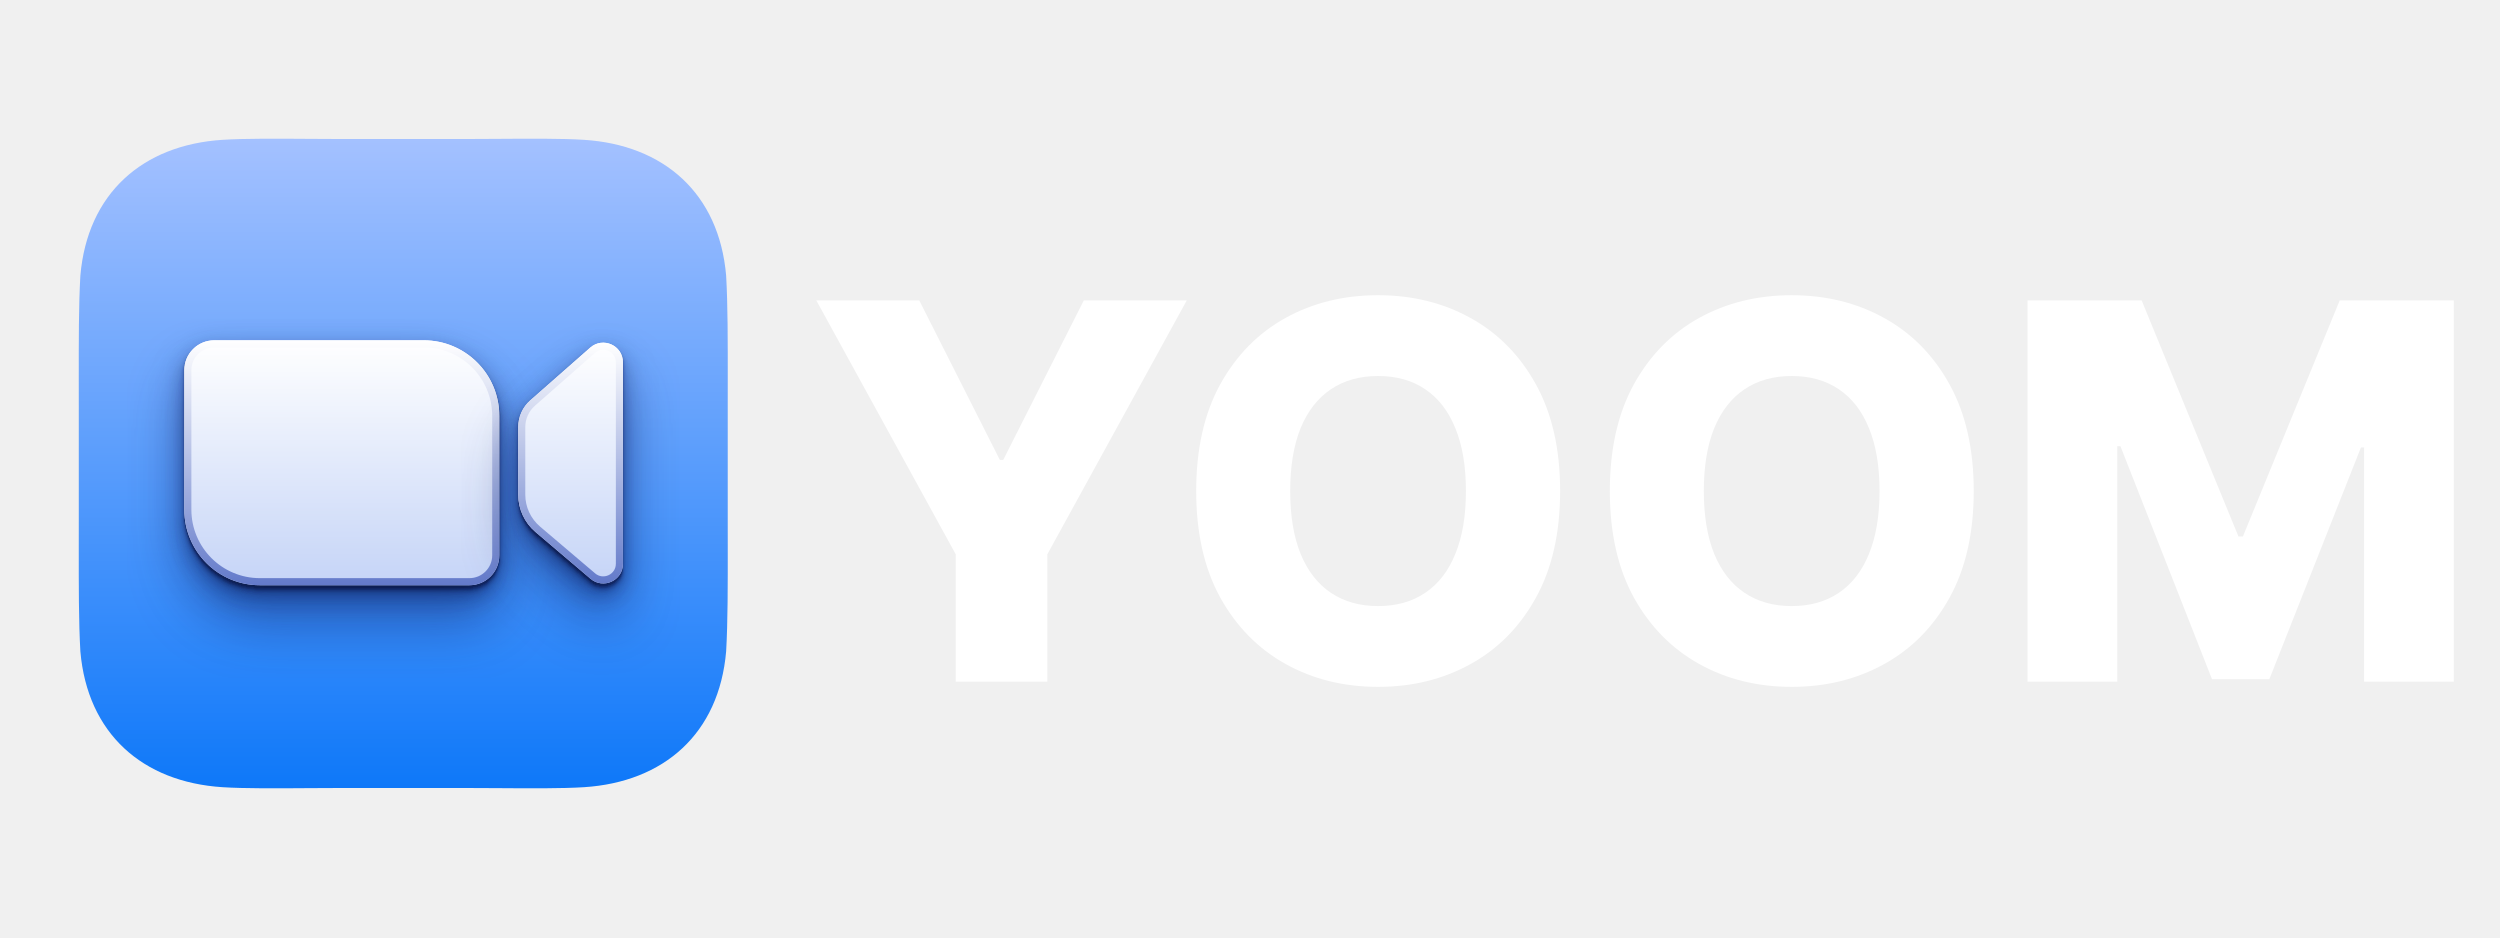
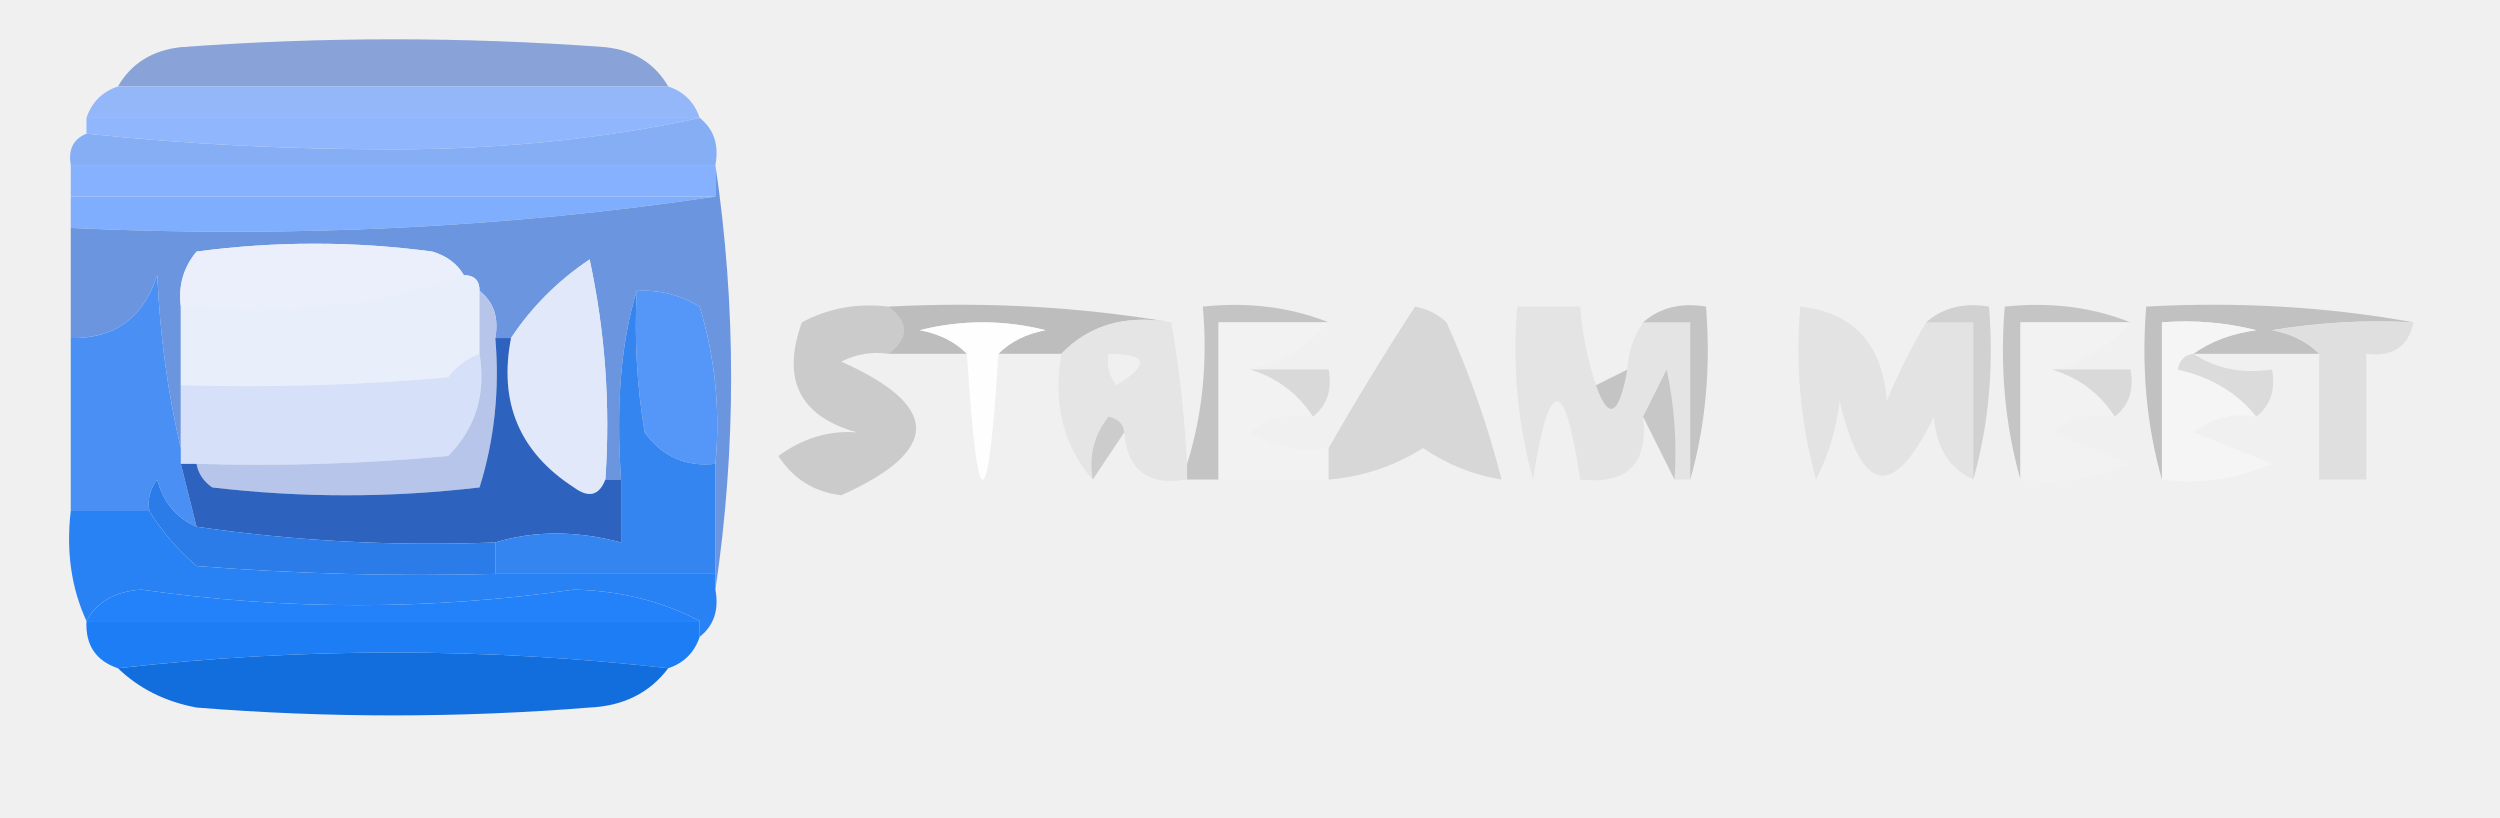
- <svg xmlns="http://www.w3.org/2000/svg" width="200" height="75" viewBox="0 0 159 52" fill="none">
-   <path d="M19.672 5.019C20.438 5.025 21.203 5.03 21.933 5.03H29.362C30.092 5.03 30.857 5.025 31.622 5.019C33.682 5.005 35.746 4.991 37.142 5.08C42.226 5.406 45.733 8.486 46.183 13.72C46.29 15.601 46.288 17.867 46.285 20.539V20.54C46.284 20.999 46.284 21.469 46.284 21.952V29.381C46.284 29.864 46.284 30.334 46.285 30.793C46.288 33.465 46.29 35.731 46.183 37.612C45.733 42.847 42.226 45.927 37.142 46.253C35.746 46.342 33.682 46.328 31.622 46.313C30.857 46.308 30.092 46.303 29.362 46.303H21.933C21.203 46.303 20.438 46.308 19.672 46.313C17.612 46.328 15.549 46.342 14.152 46.253C9.068 45.927 5.562 42.847 5.111 37.612C5.004 35.732 5.007 33.466 5.01 30.794V30.793C5.01 30.334 5.011 29.864 5.011 29.381V21.952C5.011 21.469 5.01 20.999 5.01 20.54V20.539C5.007 17.867 5.004 15.601 5.111 13.72C5.562 8.486 9.068 5.406 14.152 5.08C15.549 4.991 17.612 5.005 19.672 5.019Z" fill="url(#paint0_linear_2973_971)" />
-   <g filter="url(#filter0_dddddd_2973_971)">
-     <path d="M11.721 19.735C11.721 18.684 12.573 17.831 13.624 17.831H26.948C29.603 17.831 31.756 19.984 31.756 22.64V31.506C31.756 32.557 30.904 33.409 29.853 33.409H16.529C13.873 33.409 11.721 31.256 11.721 28.6V19.735Z" fill="url(#paint1_linear_2973_971)" />
-     <path d="M13.624 18.057H26.948C29.479 18.057 31.53 20.109 31.53 22.64V31.506C31.53 32.432 30.779 33.183 29.853 33.183H16.529C13.998 33.183 11.946 31.131 11.946 28.6V19.735C11.946 18.808 12.697 18.057 13.624 18.057Z" stroke="url(#paint2_linear_2973_971)" stroke-width="0.451" />
+ <svg xmlns="http://www.w3.org/2000/svg" version="1.1" width="159px" height="52px" style="shape-rendering:geometricPrecision; text-rendering:geometricPrecision; image-rendering:optimizeQuality; fill-rule:evenodd; clip-rule:evenodd">
+   <g>
+     <path style="opacity:0.992" fill="#88a2d9" d="M 42.5,5.5 C 30.833,5.5 19.167,5.5 7.5,5.5C 8.347,4.034 9.68,3.2 11.5,3C 20.5,2.333 29.5,2.333 38.5,3C 40.32,3.2 41.653,4.034 42.5,5.5 Z" />
  </g>
-   <g filter="url(#filter1_dddddd_2973_971)">
-     <path d="M32.958 23.346C32.958 22.699 33.237 22.082 33.723 21.654L37.54 18.296C38.349 17.584 39.62 18.159 39.62 19.236V32.042C39.62 33.109 38.37 33.687 37.557 32.996L34.053 30.019C33.358 29.429 32.958 28.564 32.958 27.653V23.346Z" fill="url(#paint3_linear_2973_971)" />
-     <path d="M33.872 21.823L37.689 18.465C38.353 17.882 39.394 18.353 39.394 19.236V32.042C39.394 32.917 38.37 33.391 37.703 32.825L34.199 29.848C33.555 29.3 33.183 28.498 33.183 27.653V23.346C33.183 22.763 33.434 22.209 33.872 21.823Z" stroke="url(#paint4_linear_2973_971)" stroke-width="0.451" />
+   <g>
+     <path style="opacity:1" fill="#94b7f9" d="M 7.5,5.5 C 19.167,5.5 30.833,5.5 42.5,5.5C 43.5,5.833 44.167,6.5 44.5,7.5C 31.5,7.5 18.5,7.5 5.5,7.5C 5.833,6.5 6.5,5.833 7.5,5.5 Z" />
  </g>
-   <path d="M51.918 15.294H58.465L63.591 25.44H63.804L68.93 15.294H75.478L66.61 31.442V39.54H60.785V31.442L51.918 15.294ZM99.224 27.417C99.224 30.085 98.711 32.346 97.684 34.201C96.659 36.056 95.269 37.465 93.517 38.427C91.773 39.39 89.816 39.872 87.645 39.872C85.467 39.872 83.505 39.386 81.761 38.416C80.017 37.445 78.632 36.036 77.606 34.189C76.587 32.334 76.078 30.077 76.078 27.417C76.078 24.749 76.587 22.488 77.606 20.633C78.632 18.779 80.017 17.37 81.761 16.407C83.505 15.444 85.467 14.963 87.645 14.963C89.816 14.963 91.773 15.444 93.517 16.407C95.269 17.37 96.659 18.779 97.684 20.633C98.711 22.488 99.224 24.749 99.224 27.417ZM93.233 27.417C93.233 25.839 93.008 24.505 92.558 23.416C92.116 22.326 91.477 21.502 90.64 20.941C89.812 20.381 88.813 20.101 87.645 20.101C86.485 20.101 85.486 20.381 84.65 20.941C83.813 21.502 83.17 22.326 82.72 23.416C82.278 24.505 82.057 25.839 82.057 27.417C82.057 28.996 82.278 30.329 82.72 31.419C83.17 32.508 83.813 33.333 84.65 33.893C85.486 34.453 86.485 34.734 87.645 34.734C88.813 34.734 89.812 34.453 90.64 33.893C91.477 33.333 92.116 32.508 92.558 31.419C93.008 30.329 93.233 28.996 93.233 27.417ZM125.53 27.417C125.53 30.085 125.017 32.346 123.991 34.201C122.965 36.056 121.576 37.465 119.824 38.427C118.079 39.39 116.122 39.872 113.951 39.872C111.773 39.872 109.812 39.386 108.067 38.416C106.323 37.445 104.938 36.036 103.912 34.189C102.894 32.334 102.385 30.077 102.385 27.417C102.385 24.749 102.894 22.488 103.912 20.633C104.938 18.779 106.323 17.37 108.067 16.407C109.812 15.444 111.773 14.963 113.951 14.963C116.122 14.963 118.079 15.444 119.824 16.407C121.576 17.37 122.965 18.779 123.991 20.633C125.017 22.488 125.53 24.749 125.53 27.417ZM119.539 27.417C119.539 25.839 119.314 24.505 118.865 23.416C118.423 22.326 117.783 21.502 116.947 20.941C116.118 20.381 115.119 20.101 113.951 20.101C112.791 20.101 111.793 20.381 110.956 20.941C110.119 21.502 109.476 22.326 109.026 23.416C108.584 24.505 108.363 25.839 108.363 27.417C108.363 28.996 108.584 30.329 109.026 31.419C109.476 32.508 110.119 33.333 110.956 33.893C111.793 34.453 112.791 34.734 113.951 34.734C115.119 34.734 116.118 34.453 116.947 33.893C117.783 33.333 118.423 32.508 118.865 31.419C119.314 30.329 119.539 28.996 119.539 27.417ZM128.951 15.294H136.209L142.365 30.306H142.649L148.805 15.294H156.063V39.54H150.356V24.647H150.155L144.33 39.386H140.684L134.859 24.564H134.658V39.54H128.951V15.294Z" fill="white" />
-   <defs>
-     <filter id="filter0_dddddd_2973_971" x="8.114" y="16.479" width="27.248" height="22.79" filterUnits="userSpaceOnUse" color-interpolation-filters="sRGB">
-       <feFlood flood-opacity="0" result="BackgroundImageFix" />
-       <feColorMatrix in="SourceAlpha" type="matrix" values="0 0 0 0 0 0 0 0 0 0 0 0 0 0 0 0 0 0 127 0" result="hardAlpha" />
-       <feOffset dy="0.124" />
-       <feGaussianBlur stdDeviation="0.046" />
-       <feColorMatrix type="matrix" values="0 0 0 0 0.051 0 0 0 0 0.122 0 0 0 0 0.396 0 0 0 0.19 0" />
-       <feBlend mode="multiply" in2="BackgroundImageFix" result="effect1_dropShadow_2973_971" />
-       <feColorMatrix in="SourceAlpha" type="matrix" values="0 0 0 0 0 0 0 0 0 0 0 0 0 0 0 0 0 0 127 0" result="hardAlpha" />
-       <feOffset dy="0.243" />
-       <feGaussianBlur stdDeviation="0.101" />
-       <feColorMatrix type="matrix" values="0 0 0 0 0.051 0 0 0 0 0.122 0 0 0 0 0.396 0 0 0 0.369 0" />
-       <feBlend mode="multiply" in2="effect1_dropShadow_2973_971" result="effect2_dropShadow_2973_971" />
-       <feColorMatrix in="SourceAlpha" type="matrix" values="0 0 0 0 0 0 0 0 0 0 0 0 0 0 0 0 0 0 127 0" result="hardAlpha" />
-       <feOffset dy="0.373" />
-       <feGaussianBlur stdDeviation="0.174" />
-       <feColorMatrix type="matrix" values="0 0 0 0 0.051 0 0 0 0 0.122 0 0 0 0 0.396 0 0 0 0.3 0" />
-       <feBlend mode="multiply" in2="effect2_dropShadow_2973_971" result="effect3_dropShadow_2973_971" />
-       <feColorMatrix in="SourceAlpha" type="matrix" values="0 0 0 0 0 0 0 0 0 0 0 0 0 0 0 0 0 0 127 0" result="hardAlpha" />
-       <feOffset dy="0.548" />
-       <feGaussianBlur stdDeviation="0.551" />
-       <feColorMatrix type="matrix" values="0 0 0 0 0.051 0 0 0 0 0.122 0 0 0 0 0.396 0 0 0 0.3 0" />
-       <feBlend mode="multiply" in2="effect3_dropShadow_2973_971" result="effect4_dropShadow_2973_971" />
-       <feColorMatrix in="SourceAlpha" type="matrix" values="0 0 0 0 0 0 0 0 0 0 0 0 0 0 0 0 0 0 127 0" result="hardAlpha" />
-       <feOffset dy="0.852" />
-       <feGaussianBlur stdDeviation="1.025" />
-       <feColorMatrix type="matrix" values="0 0 0 0 0.051 0 0 0 0 0.122 0 0 0 0 0.396 0 0 0 0.29 0" />
-       <feBlend mode="overlay" in2="effect4_dropShadow_2973_971" result="effect5_dropShadow_2973_971" />
-       <feColorMatrix in="SourceAlpha" type="matrix" values="0 0 0 0 0 0 0 0 0 0 0 0 0 0 0 0 0 0 127 0" result="hardAlpha" />
-       <feOffset dy="2.254" />
-       <feGaussianBlur stdDeviation="1.803" />
-       <feColorMatrix type="matrix" values="0 0 0 0 0.051 0 0 0 0 0.122 0 0 0 0 0.396 0 0 0 0.45 0" />
-       <feBlend mode="multiply" in2="effect5_dropShadow_2973_971" result="effect6_dropShadow_2973_971" />
-       <feBlend mode="normal" in="SourceGraphic" in2="effect6_dropShadow_2973_971" result="shape" />
-     </filter>
-     <filter id="filter1_dddddd_2973_971" x="29.352" y="16.629" width="13.874" height="22.528" filterUnits="userSpaceOnUse" color-interpolation-filters="sRGB">
-       <feFlood flood-opacity="0" result="BackgroundImageFix" />
-       <feColorMatrix in="SourceAlpha" type="matrix" values="0 0 0 0 0 0 0 0 0 0 0 0 0 0 0 0 0 0 127 0" result="hardAlpha" />
-       <feOffset dy="0.124" />
-       <feGaussianBlur stdDeviation="0.046" />
-       <feColorMatrix type="matrix" values="0 0 0 0 0.051 0 0 0 0 0.122 0 0 0 0 0.396 0 0 0 0.19 0" />
-       <feBlend mode="multiply" in2="BackgroundImageFix" result="effect1_dropShadow_2973_971" />
-       <feColorMatrix in="SourceAlpha" type="matrix" values="0 0 0 0 0 0 0 0 0 0 0 0 0 0 0 0 0 0 127 0" result="hardAlpha" />
-       <feOffset dy="0.243" />
-       <feGaussianBlur stdDeviation="0.101" />
-       <feColorMatrix type="matrix" values="0 0 0 0 0.051 0 0 0 0 0.122 0 0 0 0 0.396 0 0 0 0.369 0" />
-       <feBlend mode="multiply" in2="effect1_dropShadow_2973_971" result="effect2_dropShadow_2973_971" />
-       <feColorMatrix in="SourceAlpha" type="matrix" values="0 0 0 0 0 0 0 0 0 0 0 0 0 0 0 0 0 0 127 0" result="hardAlpha" />
-       <feOffset dy="0.373" />
-       <feGaussianBlur stdDeviation="0.174" />
-       <feColorMatrix type="matrix" values="0 0 0 0 0.051 0 0 0 0 0.122 0 0 0 0 0.396 0 0 0 0.3 0" />
-       <feBlend mode="multiply" in2="effect2_dropShadow_2973_971" result="effect3_dropShadow_2973_971" />
-       <feColorMatrix in="SourceAlpha" type="matrix" values="0 0 0 0 0 0 0 0 0 0 0 0 0 0 0 0 0 0 127 0" result="hardAlpha" />
-       <feOffset dy="0.548" />
-       <feGaussianBlur stdDeviation="0.551" />
-       <feColorMatrix type="matrix" values="0 0 0 0 0.051 0 0 0 0 0.122 0 0 0 0 0.396 0 0 0 0.3 0" />
-       <feBlend mode="multiply" in2="effect3_dropShadow_2973_971" result="effect4_dropShadow_2973_971" />
-       <feColorMatrix in="SourceAlpha" type="matrix" values="0 0 0 0 0 0 0 0 0 0 0 0 0 0 0 0 0 0 127 0" result="hardAlpha" />
-       <feOffset dy="0.852" />
-       <feGaussianBlur stdDeviation="1.025" />
-       <feColorMatrix type="matrix" values="0 0 0 0 0.051 0 0 0 0 0.122 0 0 0 0 0.396 0 0 0 0.29 0" />
-       <feBlend mode="overlay" in2="effect4_dropShadow_2973_971" result="effect5_dropShadow_2973_971" />
-       <feColorMatrix in="SourceAlpha" type="matrix" values="0 0 0 0 0 0 0 0 0 0 0 0 0 0 0 0 0 0 127 0" result="hardAlpha" />
-       <feOffset dy="2.254" />
-       <feGaussianBlur stdDeviation="1.803" />
-       <feColorMatrix type="matrix" values="0 0 0 0 0.051 0 0 0 0 0.122 0 0 0 0 0.396 0 0 0 0.45 0" />
-       <feBlend mode="multiply" in2="effect5_dropShadow_2973_971" result="effect6_dropShadow_2973_971" />
-       <feBlend mode="normal" in="SourceGraphic" in2="effect6_dropShadow_2973_971" result="shape" />
-     </filter>
-     <linearGradient id="paint0_linear_2973_971" x1="25.647" y1="5.009" x2="25.647" y2="46.324" gradientUnits="userSpaceOnUse">
-       <stop stop-color="#A4C1FF" />
-       <stop offset="1" stop-color="#0E78F9" />
-     </linearGradient>
-     <linearGradient id="paint1_linear_2973_971" x1="21.738" y1="17.831" x2="21.738" y2="33.409" gradientUnits="userSpaceOnUse">
-       <stop stop-color="white" />
-       <stop offset="1" stop-color="#C5D4F7" />
-     </linearGradient>
-     <linearGradient id="paint2_linear_2973_971" x1="21.738" y1="17.831" x2="21.738" y2="33.409" gradientUnits="userSpaceOnUse">
-       <stop stop-color="white" />
-       <stop offset="1" stop-color="#637ACA" />
-     </linearGradient>
-     <linearGradient id="paint3_linear_2973_971" x1="36.289" y1="17.982" x2="36.289" y2="33.297" gradientUnits="userSpaceOnUse">
-       <stop stop-color="white" />
-       <stop offset="1" stop-color="#C5D4F7" />
-     </linearGradient>
-     <linearGradient id="paint4_linear_2973_971" x1="36.289" y1="17.982" x2="36.289" y2="33.297" gradientUnits="userSpaceOnUse">
-       <stop stop-color="white" />
-       <stop offset="1" stop-color="#637ACA" />
-     </linearGradient>
-   </defs>
+   <g>
+     <path style="opacity:1" fill="#90b6fe" d="M 5.5,7.5 C 18.5,7.5 31.5,7.5 44.5,7.5C 38.369,8.83 31.869,9.497 25,9.5C 18.325,9.5 11.825,9.166 5.5,8.5C 5.5,8.167 5.5,7.833 5.5,7.5 Z" />
+   </g>
+   <g>
+     <path style="opacity:0.996" fill="#86aef5" d="M 44.5,7.5 C 45.404,8.209 45.737,9.209 45.5,10.5C 31.833,10.5 18.167,10.5 4.5,10.5C 4.328,9.508 4.662,8.842 5.5,8.5C 11.825,9.166 18.325,9.5 25,9.5C 31.869,9.497 38.369,8.83 44.5,7.5 Z" />
+   </g>
+   <g>
+     <path style="opacity:0.995" fill="#86b1fe" d="M 4.5,10.5 C 18.167,10.5 31.833,10.5 45.5,10.5C 45.5,11.167 45.5,11.833 45.5,12.5C 31.833,12.5 18.167,12.5 4.5,12.5C 4.5,11.833 4.5,11.167 4.5,10.5 Z" />
+   </g>
+   <g>
+     <path style="opacity:1" fill="#7eaefd" d="M 4.5,12.5 C 18.167,12.5 31.833,12.5 45.5,12.5C 32.208,14.482 18.541,15.149 4.5,14.5C 4.5,13.833 4.5,13.167 4.5,12.5 Z" />
+   </g>
+   <g>
+     <path style="opacity:1" fill="#6b96df" d="M 45.5,10.5 C 46.833,19.5 46.833,28.5 45.5,37.5C 45.5,37.167 45.5,36.833 45.5,36.5C 45.5,34.167 45.5,31.833 45.5,29.5C 45.82,26.102 45.487,22.768 44.5,19.5C 43.264,18.754 41.931,18.421 40.5,18.5C 39.498,21.723 39.165,25.723 39.5,30.5C 39.167,30.5 38.833,30.5 38.5,30.5C 38.827,25.786 38.493,21.12 37.5,16.5C 35.479,17.855 33.812,19.521 32.5,21.5C 32.167,21.5 31.833,21.5 31.5,21.5C 31.737,20.209 31.404,19.209 30.5,18.5C 30.5,17.833 30.167,17.5 29.5,17.5C 29.082,16.778 28.416,16.278 27.5,16C 22.5,15.333 17.5,15.333 12.5,16C 11.663,17.011 11.33,18.178 11.5,19.5C 11.5,21.167 11.5,22.833 11.5,24.5C 11.5,25.833 11.5,27.167 11.5,28.5C 10.677,25.023 10.177,21.356 10,17.5C 9.125,20.215 7.292,21.548 4.5,21.5C 4.5,19.167 4.5,16.833 4.5,14.5C 18.541,15.149 32.208,14.482 45.5,12.5C 45.5,11.833 45.5,11.167 45.5,10.5 Z" />
+   </g>
+   <g>
+     <path style="opacity:1" fill="#eaeffb" d="M 29.5,17.5 C 23.926,19.453 17.926,20.12 11.5,19.5C 11.33,18.178 11.663,17.011 12.5,16C 17.5,15.333 22.5,15.333 27.5,16C 28.416,16.278 29.082,16.778 29.5,17.5 Z" />
+   </g>
+   <g>
+     <path style="opacity:1" fill="#e1e8f9" d="M 38.5,30.5 C 38.103,31.525 37.437,31.692 36.5,31C 33.038,28.761 31.705,25.594 32.5,21.5C 33.812,19.521 35.479,17.855 37.5,16.5C 38.493,21.12 38.827,25.786 38.5,30.5 Z" />
+   </g>
+   <g>
+     <path style="opacity:0.863" fill="#c5c5c5" d="M 56.5,19.5 C 57.833,20.5 57.833,21.5 56.5,22.5C 55.448,22.351 54.448,22.517 53.5,23C 59.847,25.822 59.847,28.656 53.5,31.5C 51.792,31.297 50.459,30.464 49.5,29C 51.078,27.86 52.745,27.36 54.5,27.5C 50.851,26.474 49.685,24.141 51,20.5C 52.7,19.594 54.533,19.261 56.5,19.5 Z" />
+   </g>
+   <g>
+     <path style="opacity:0.392" fill="#6e6e6e" d="M 56.5,19.5 C 62.69,19.177 68.69,19.51 74.5,20.5C 71.612,19.99 69.279,20.657 67.5,22.5C 66.167,22.5 64.833,22.5 63.5,22.5C 64.263,21.732 65.263,21.232 66.5,21C 63.833,20.333 61.167,20.333 58.5,21C 59.737,21.232 60.737,21.732 61.5,22.5C 59.833,22.5 58.167,22.5 56.5,22.5C 57.833,21.5 57.833,20.5 56.5,19.5 Z" />
+   </g>
+   <g>
+     <path style="opacity:0.392" fill="#777777" d="M 153.5,20.5 C 150.482,20.335 147.482,20.502 144.5,21C 145.737,21.232 146.737,21.732 147.5,22.5C 144.833,22.5 142.167,22.5 139.5,22.5C 140.609,21.71 141.942,21.21 143.5,21C 141.527,20.505 139.527,20.338 137.5,20.5C 137.5,23.833 137.5,27.167 137.5,30.5C 136.518,27.038 136.185,23.371 136.5,19.5C 142.358,19.178 148.025,19.511 153.5,20.5 Z" />
+   </g>
+   <g>
+     <path style="opacity:1" fill="#e9eefb" d="M 29.5,17.5 C 30.167,17.5 30.5,17.833 30.5,18.5C 30.5,19.833 30.5,21.167 30.5,22.5C 29.711,22.783 29.044,23.283 28.5,24C 22.843,24.499 17.176,24.666 11.5,24.5C 11.5,22.833 11.5,21.167 11.5,19.5C 17.926,20.12 23.926,19.453 29.5,17.5 Z" />
+   </g>
+   <g>
+     <path style="opacity:0.957" fill="#fefffe" d="M 63.5,22.5 C 62.833,33.167 62.167,33.167 61.5,22.5C 60.737,21.732 59.737,21.232 58.5,21C 61.167,20.333 63.833,20.333 66.5,21C 65.263,21.232 64.263,21.732 63.5,22.5 Z" />
+   </g>
+   <g>
+     <path style="opacity:0.869" fill="#e3e3e3" d="M 74.5,20.5 C 75.001,23.422 75.334,26.422 75.5,29.5C 75.5,29.833 75.5,30.167 75.5,30.5C 73.027,30.912 71.694,29.912 71.5,27.5C 71.44,26.957 71.107,26.624 70.5,26.5C 69.571,27.689 69.238,29.022 69.5,30.5C 67.631,28.365 66.964,25.698 67.5,22.5C 69.279,20.657 71.612,19.99 74.5,20.5 Z M 70.5,22.5 C 73.001,22.511 73.168,23.178 71,24.5C 70.536,23.906 70.369,23.239 70.5,22.5 Z" />
+   </g>
+   <g>
+     <path style="opacity:0.365" fill="#787878" d="M 84.5,20.5 C 82.167,20.5 79.833,20.5 77.5,20.5C 77.5,23.833 77.5,27.167 77.5,30.5C 76.833,30.5 76.167,30.5 75.5,30.5C 75.5,30.167 75.5,29.833 75.5,29.5C 76.479,26.375 76.813,23.042 76.5,19.5C 79.385,19.194 82.052,19.527 84.5,20.5 Z" />
+   </g>
+   <g>
+     <path style="opacity:0.844" fill="#f2f2f2" d="M 84.5,20.5 C 83.198,22.028 81.531,23.028 79.5,23.5C 81.219,24.022 82.552,25.022 83.5,26.5C 82.022,26.238 80.689,26.571 79.5,27.5C 81.045,28.452 82.712,28.785 84.5,28.5C 84.5,29.167 84.5,29.833 84.5,30.5C 82.167,30.5 79.833,30.5 77.5,30.5C 77.5,27.167 77.5,23.833 77.5,20.5C 79.833,20.5 82.167,20.5 84.5,20.5 Z" />
+   </g>
+   <g>
+     <path style="opacity:0.872" fill="#d3d3d3" d="M 84.5,30.5 C 84.5,29.833 84.5,29.167 84.5,28.5C 86.24,25.455 88.073,22.455 90,19.5C 90.772,19.645 91.439,19.978 92,20.5C 93.466,23.758 94.633,27.092 95.5,30.5C 93.723,30.214 92.056,29.547 90.5,28.5C 88.675,29.651 86.675,30.318 84.5,30.5 Z" />
+   </g>
+   <g>
+     <path style="opacity:0.911" fill="#e3e3e3" d="M 101.5,24.5 C 102.301,26.793 102.968,26.46 103.5,23.5C 103.557,22.391 103.89,21.391 104.5,20.5C 105.5,20.5 106.5,20.5 107.5,20.5C 107.5,23.833 107.5,27.167 107.5,30.5C 107.167,30.5 106.833,30.5 106.5,30.5C 106.663,28.143 106.497,25.81 106,23.5C 105.487,24.527 104.987,25.527 104.5,26.5C 104.833,29.5 103.5,30.833 100.5,30.5C 99.522,23.878 98.522,23.878 97.5,30.5C 96.511,26.893 96.177,23.226 96.5,19.5C 97.833,19.5 99.167,19.5 100.5,19.5C 100.629,21.216 100.962,22.883 101.5,24.5 Z" />
+   </g>
+   <g>
+     <path style="opacity:0.384" fill="#7c7c7c" d="M 104.5,20.5 C 105.568,19.566 106.901,19.232 108.5,19.5C 108.815,23.371 108.482,27.038 107.5,30.5C 107.5,27.167 107.5,23.833 107.5,20.5C 106.5,20.5 105.5,20.5 104.5,20.5 Z" />
+   </g>
+   <g>
+     <path style="opacity:0.867" fill="#e1e1e1" d="M 122.5,20.5 C 123.5,20.5 124.5,20.5 125.5,20.5C 125.5,23.833 125.5,27.167 125.5,30.5C 123.955,29.77 123.122,28.437 123,26.5C 120.415,31.814 118.415,31.481 117,25.5C 116.798,27.256 116.298,28.922 115.5,30.5C 114.511,26.893 114.177,23.226 114.5,19.5C 117.888,19.874 119.722,21.874 120,25.5C 120.757,23.685 121.59,22.019 122.5,20.5 Z" />
+   </g>
+   <g>
+     <path style="opacity:0.271" fill="#7c7c7c" d="M 122.5,20.5 C 123.568,19.566 124.901,19.232 126.5,19.5C 126.815,23.371 126.482,27.038 125.5,30.5C 125.5,27.167 125.5,23.833 125.5,20.5C 124.5,20.5 123.5,20.5 122.5,20.5 Z" />
+   </g>
+   <g>
+     <path style="opacity:0.365" fill="#7c7c7c" d="M 135.5,20.5 C 133.167,20.5 130.833,20.5 128.5,20.5C 128.5,23.833 128.5,27.167 128.5,30.5C 127.518,27.038 127.185,23.371 127.5,19.5C 130.385,19.194 133.052,19.527 135.5,20.5 Z" />
+   </g>
+   <g>
+     <path style="opacity:0.844" fill="#f2f2f2" d="M 135.5,20.5 C 134.198,22.028 132.531,23.028 130.5,23.5C 132.219,24.022 133.552,25.022 134.5,26.5C 133.022,26.238 131.689,26.571 130.5,27.5C 132.167,28.167 133.833,28.833 135.5,29.5C 133.257,30.474 130.924,30.808 128.5,30.5C 128.5,27.167 128.5,23.833 128.5,20.5C 130.833,20.5 133.167,20.5 135.5,20.5 Z" />
+   </g>
+   <g>
+     <path style="opacity:0.882" fill="#f6f6f6" d="M 139.5,22.5 C 138.957,22.56 138.624,22.893 138.5,23.5C 140.655,24.001 142.322,25.001 143.5,26.5C 142.022,26.238 140.689,26.571 139.5,27.5C 141.167,28.167 142.833,28.833 144.5,29.5C 142.257,30.474 139.924,30.808 137.5,30.5C 137.5,27.167 137.5,23.833 137.5,20.5C 139.527,20.338 141.527,20.505 143.5,21C 141.942,21.21 140.609,21.71 139.5,22.5 Z" />
+   </g>
+   <g>
+     <path style="opacity:0.816" fill="#dcdcdc" d="M 153.5,20.5 C 153.179,22.048 152.179,22.715 150.5,22.5C 150.5,25.167 150.5,27.833 150.5,30.5C 149.5,30.5 148.5,30.5 147.5,30.5C 147.5,27.833 147.5,25.167 147.5,22.5C 146.737,21.732 145.737,21.232 144.5,21C 147.482,20.502 150.482,20.335 153.5,20.5 Z" />
+   </g>
+   <g>
+     <path style="opacity:0.188" fill="#767676" d="M 79.5,23.5 C 81.167,23.5 82.833,23.5 84.5,23.5C 84.737,24.791 84.404,25.791 83.5,26.5C 82.552,25.022 81.219,24.022 79.5,23.5 Z" />
+   </g>
+   <g>
+     <path style="opacity:0.371" fill="#7e7f7e" d="M 106.5,30.5 C 105.833,29.167 105.167,27.833 104.5,26.5C 104.987,25.527 105.487,24.527 106,23.5C 106.497,25.81 106.663,28.143 106.5,30.5 Z" />
+   </g>
+   <g>
+     <path style="opacity:0.188" fill="#767676" d="M 130.5,23.5 C 132.167,23.5 133.833,23.5 135.5,23.5C 135.737,24.791 135.404,25.791 134.5,26.5C 133.552,25.022 132.219,24.022 130.5,23.5 Z" />
+   </g>
+   <g>
+     <path style="opacity:0.188" fill="#7f7f7f" d="M 139.5,22.5 C 140.919,23.451 142.585,23.785 144.5,23.5C 144.737,24.791 144.404,25.791 143.5,26.5C 142.322,25.001 140.655,24.001 138.5,23.5C 138.624,22.893 138.957,22.56 139.5,22.5 Z" />
+   </g>
+   <g>
+     <path style="opacity:0.314" fill="#646464" d="M 103.5,23.5 C 102.968,26.46 102.301,26.793 101.5,24.5C 102.167,24.167 102.833,23.833 103.5,23.5 Z" />
+   </g>
+   <g>
+     <path style="opacity:1" fill="#d6e0f8" d="M 30.5,22.5 C 30.917,25.079 30.25,27.246 28.5,29C 23.177,29.499 17.844,29.666 12.5,29.5C 12.167,29.5 11.833,29.5 11.5,29.5C 11.5,29.167 11.5,28.833 11.5,28.5C 11.5,27.167 11.5,25.833 11.5,24.5C 17.176,24.666 22.843,24.499 28.5,24C 29.044,23.283 29.711,22.783 30.5,22.5 Z" />
+   </g>
+   <g>
+     <path style="opacity:1" fill="#5497f8" d="M 40.5,18.5 C 41.931,18.421 43.264,18.754 44.5,19.5C 45.487,22.768 45.82,26.102 45.5,29.5C 43.61,29.703 42.11,29.037 41,27.5C 40.502,24.518 40.335,21.518 40.5,18.5 Z" />
+   </g>
+   <g>
+     <path style="opacity:0.286" fill="#737373" d="M 71.5,27.5 C 70.833,28.5 70.167,29.5 69.5,30.5C 69.238,29.022 69.571,27.689 70.5,26.5C 71.107,26.624 71.44,26.957 71.5,27.5 Z" />
+   </g>
+   <g>
+     <path style="opacity:1" fill="#4a90f4" d="M 11.5,28.5 C 11.5,28.833 11.5,29.167 11.5,29.5C 11.833,30.833 12.167,32.167 12.5,33.5C 11.21,32.942 10.377,31.942 10,30.5C 9.536,31.094 9.369,31.761 9.5,32.5C 7.833,32.5 6.167,32.5 4.5,32.5C 4.5,28.833 4.5,25.167 4.5,21.5C 7.292,21.548 9.125,20.215 10,17.5C 10.177,21.356 10.677,25.023 11.5,28.5 Z" />
+   </g>
+   <g>
+     <path style="opacity:1" fill="#b7c5ea" d="M 30.5,18.5 C 31.404,19.209 31.737,20.209 31.5,21.5C 31.784,24.777 31.451,27.943 30.5,31C 24.833,31.667 19.167,31.667 13.5,31C 12.944,30.617 12.611,30.117 12.5,29.5C 17.844,29.666 23.177,29.499 28.5,29C 30.25,27.246 30.917,25.079 30.5,22.5C 30.5,21.167 30.5,19.833 30.5,18.5 Z" />
+   </g>
+   <g>
+     <path style="opacity:1" fill="#2d63be" d="M 31.5,21.5 C 31.833,21.5 32.167,21.5 32.5,21.5C 31.705,25.594 33.038,28.761 36.5,31C 37.437,31.692 38.103,31.525 38.5,30.5C 38.833,30.5 39.167,30.5 39.5,30.5C 39.5,31.833 39.5,33.167 39.5,34.5C 36.648,33.742 33.981,33.742 31.5,34.5C 25.108,34.751 18.775,34.418 12.5,33.5C 12.167,32.167 11.833,30.833 11.5,29.5C 11.833,29.5 12.167,29.5 12.5,29.5C 12.611,30.117 12.944,30.617 13.5,31C 19.167,31.667 24.833,31.667 30.5,31C 31.451,27.943 31.784,24.777 31.5,21.5 Z" />
+   </g>
+   <g>
+     <path style="opacity:1" fill="#3585f1" d="M 40.5,18.5 C 40.335,21.518 40.502,24.518 41,27.5C 42.11,29.037 43.61,29.703 45.5,29.5C 45.5,31.833 45.5,34.167 45.5,36.5C 40.833,36.5 36.167,36.5 31.5,36.5C 31.5,35.833 31.5,35.167 31.5,34.5C 33.981,33.742 36.648,33.742 39.5,34.5C 39.5,33.167 39.5,31.833 39.5,30.5C 39.165,25.723 39.498,21.723 40.5,18.5 Z" />
+   </g>
+   <g>
+     <path style="opacity:1" fill="#2b7ce9" d="M 12.5,33.5 C 18.775,34.418 25.108,34.751 31.5,34.5C 31.5,35.167 31.5,35.833 31.5,36.5C 25.158,36.666 18.825,36.499 12.5,36C 11.29,34.961 10.29,33.794 9.5,32.5C 9.369,31.761 9.536,31.094 10,30.5C 10.377,31.942 11.21,32.942 12.5,33.5 Z" />
+   </g>
+   <g>
+     <path style="opacity:1" fill="#2982f4" d="M 4.5,32.5 C 6.167,32.5 7.833,32.5 9.5,32.5C 10.29,33.794 11.29,34.961 12.5,36C 18.825,36.499 25.158,36.666 31.5,36.5C 36.167,36.5 40.833,36.5 45.5,36.5C 45.5,36.833 45.5,37.167 45.5,37.5C 45.737,38.791 45.404,39.791 44.5,40.5C 44.5,40.167 44.5,39.833 44.5,39.5C 42.105,38.234 39.438,37.568 36.5,37.5C 27.332,38.817 18.165,38.817 9,37.5C 7.319,37.608 6.152,38.275 5.5,39.5C 4.532,37.393 4.198,35.059 4.5,32.5 Z" />
+   </g>
+   <g>
+     <path style="opacity:1" fill="#2382f9" d="M 44.5,39.5 C 31.5,39.5 18.5,39.5 5.5,39.5C 6.152,38.275 7.319,37.608 9,37.5C 18.165,38.817 27.332,38.817 36.5,37.5C 39.438,37.568 42.105,38.234 44.5,39.5 Z" />
+   </g>
+   <g>
+     <path style="opacity:0.995" fill="#1c7cf5" d="M 5.5,39.5 C 18.5,39.5 31.5,39.5 44.5,39.5C 44.5,39.833 44.5,40.167 44.5,40.5C 44.167,41.5 43.5,42.167 42.5,42.5C 30.833,41.167 19.167,41.167 7.5,42.5C 6.094,42.027 5.427,41.027 5.5,39.5 Z" />
+   </g>
+   <g>
+     <path style="opacity:0.995" fill="#126ddd" d="M 42.5,42.5 C 41.319,44.067 39.653,44.901 37.5,45C 29.167,45.667 20.833,45.667 12.5,45C 10.509,44.626 8.842,43.793 7.5,42.5C 19.167,41.167 30.833,41.167 42.5,42.5 Z" />
+   </g>
</svg>
